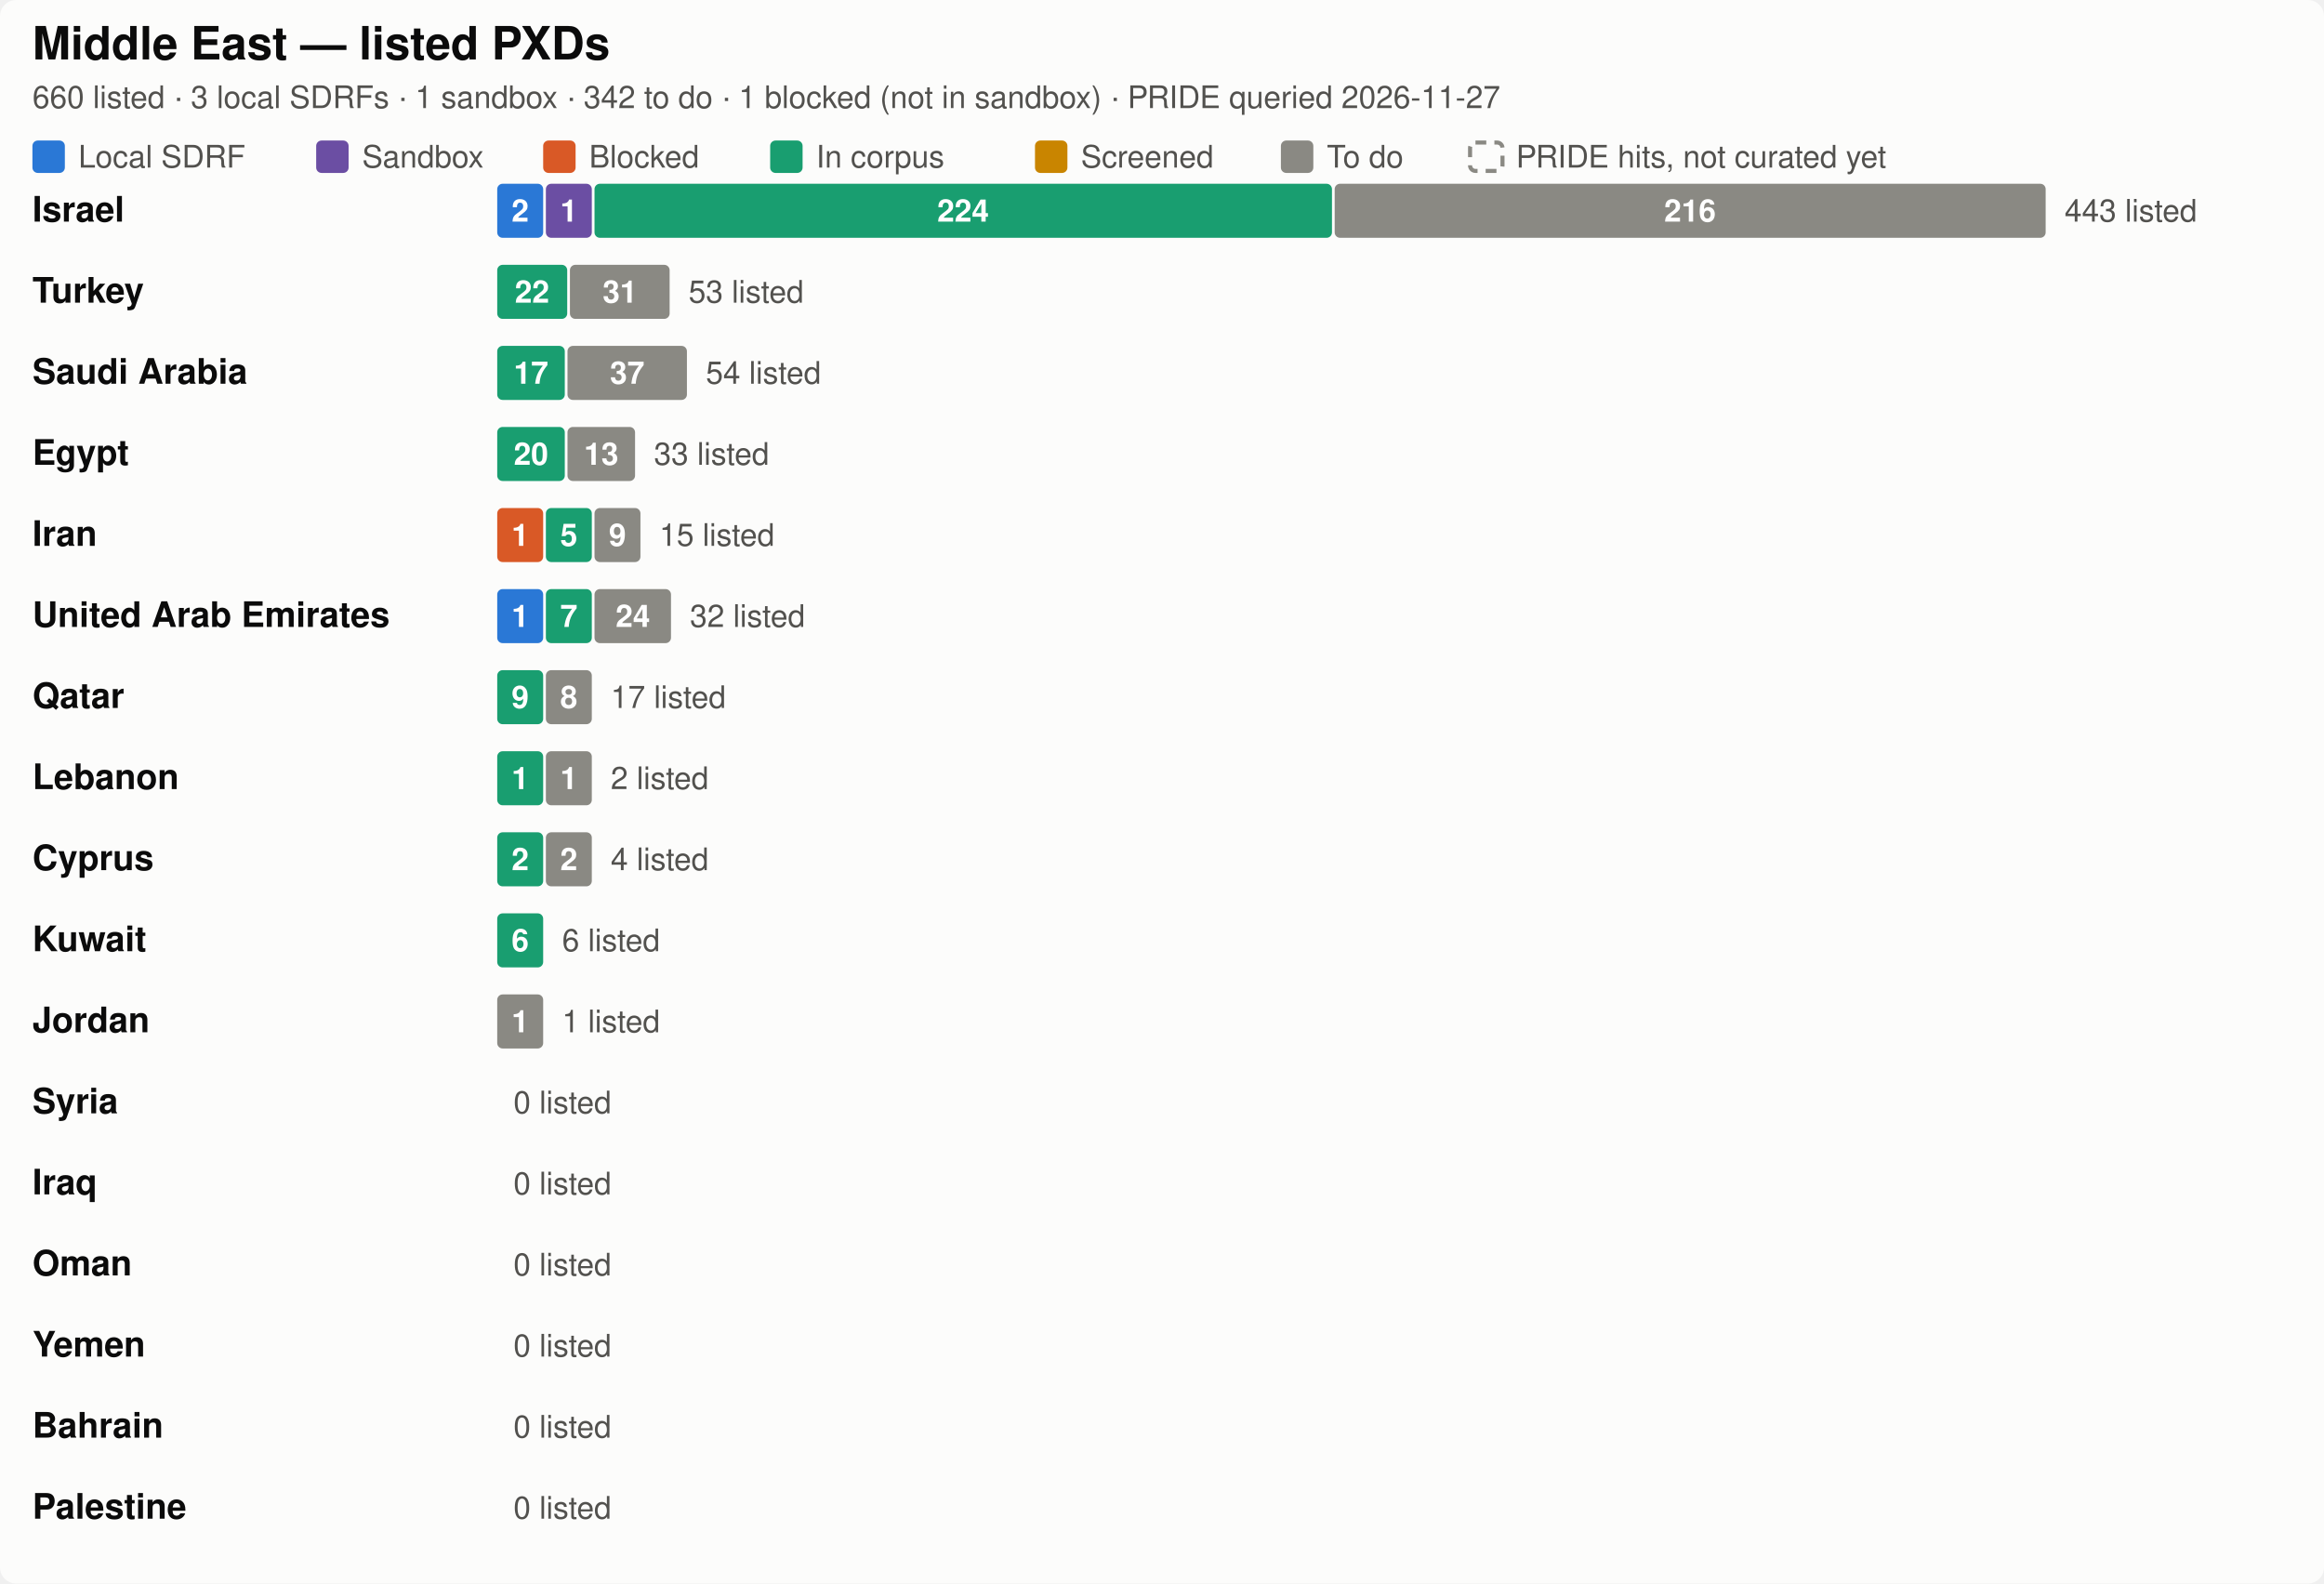
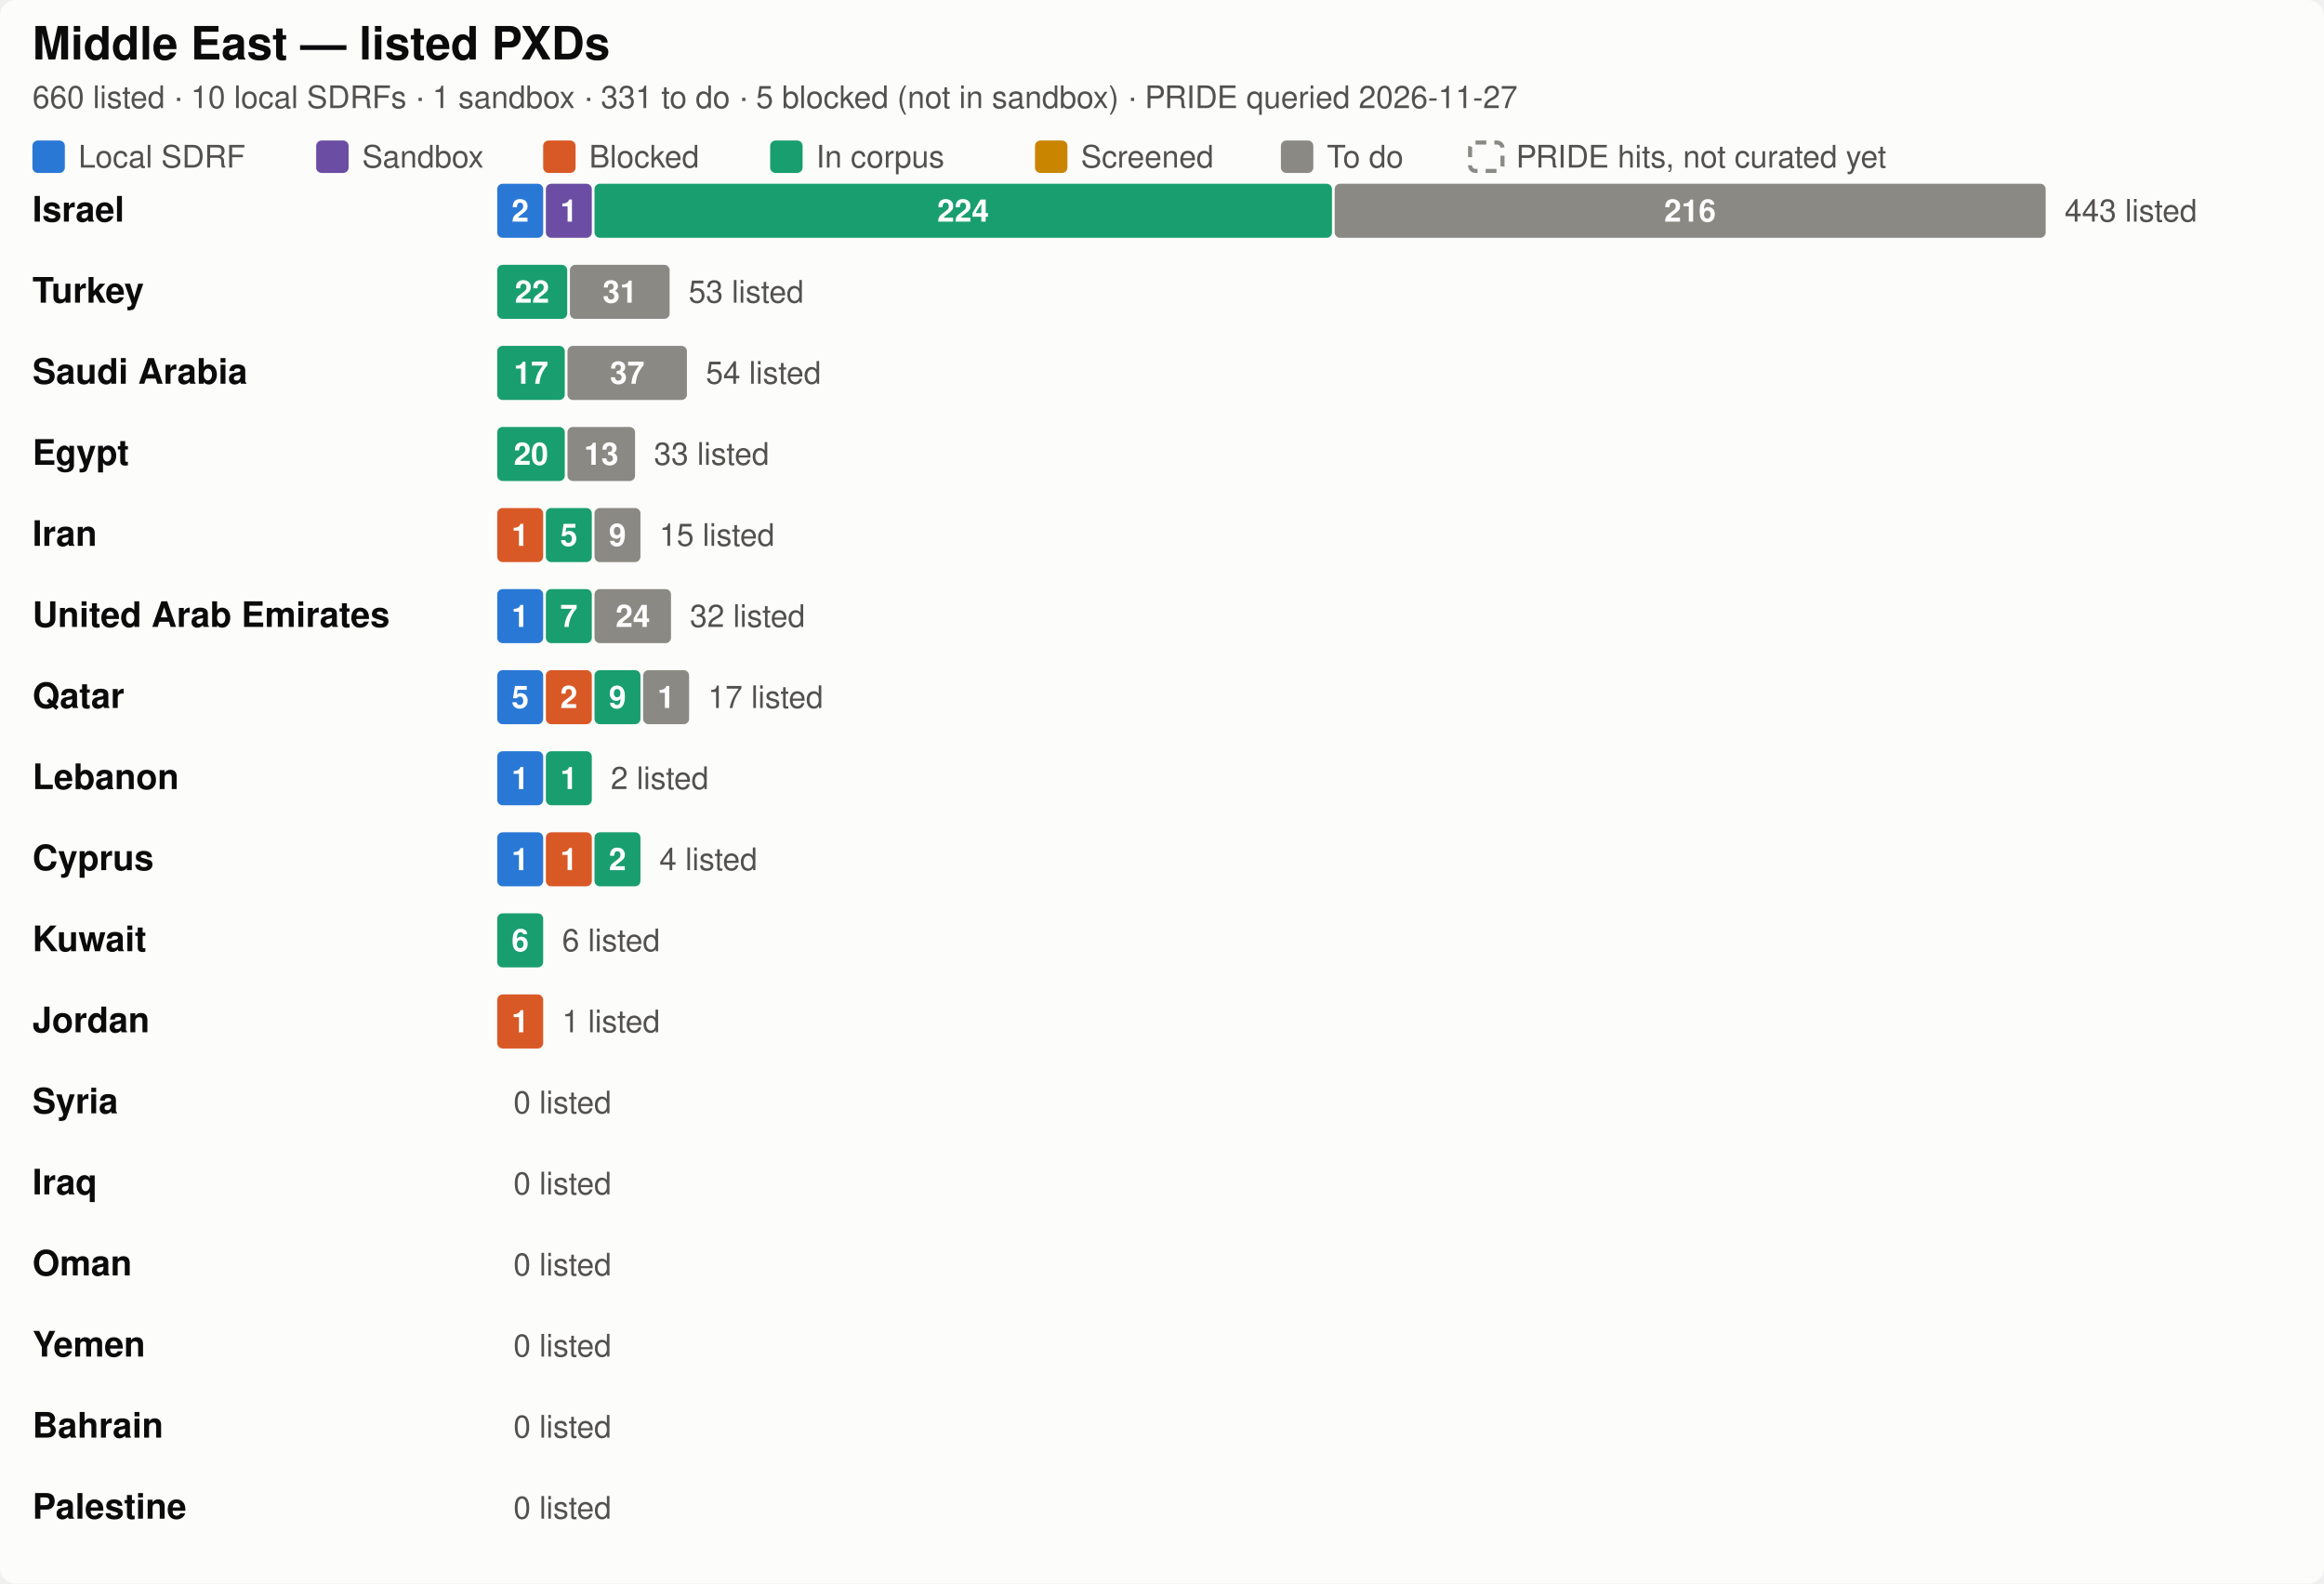
<svg xmlns="http://www.w3.org/2000/svg" width="860" height="586.0" viewBox="0 0 860 586.0" role="img" aria-label="Middle East SDRF progress by country">
  <style>
  .bg { fill: #fcfcfb; }
  .title { fill: #0b0b0b; font-size: 17px; font-weight: 600; }
  .city { fill: #0b0b0b; font-size: 13px; font-weight: 600; }
  .sub, .legend, .total, .axis { fill: #52514e; font-size: 11.5px; }
  .seg { font-size: 11.5px; font-weight: 600; fill: #ffffff; font-variant-numeric: tabular-nums; }
  .uncurated { fill: none; stroke: #8a8983; stroke-width: 1.5; stroke-dasharray: 4 3; }
  .grid { stroke: #e8e7e2; stroke-width: 1; }
  text { font-family: -apple-system, "Segoe UI", Helvetica, Arial, sans-serif; }
  .c-annotated { fill: #2a78d6; }
  .c-sandbox { fill: #6b4ea3; }
  .c-blocked { fill: #d95926; }
  .c-in_corpus { fill: #199e70; }
  .c-screened { fill: #c98500; }
  .c-todo { fill: #8a8983; }

  @media (prefers-color-scheme: dark) {
    .bg { fill: #1a1a19; }
    .title, .city { fill: #ffffff; }
    .sub, .legend, .total, .axis { fill: #c3c2b7; }
    .uncurated { stroke: #8f8e86; }
    .grid { stroke: #3a3a37; }
    .c-annotated { fill: #3987e5; }
    .c-sandbox { fill: #7d5fb5; }
    .c-blocked { fill: #d95926; }
    .c-in_corpus { fill: #199e70; }
    .c-screened { fill: #c98500; }
    .c-todo { fill: #6b6a65; }
  }
</style>
  <rect class="bg" width="860" height="586.0" rx="6" />
  <text class="title" x="12" y="22">Middle East — listed PXDs</text>
-   <text class="sub" x="12" y="40">660 listed · 3 local SDRFs · 1 sandbox · 342 to do · 1 blocked (not in sandbox) · PRIDE queried 2026-11-27</text>
+   <text class="sub" x="12" y="40">660 listed · 10 local SDRFs · 1 sandbox · 331 to do · 5 blocked (not in sandbox) · PRIDE queried 2026-11-27</text>
  <rect class="c-annotated" fill="#2a78d6" x="12.0" y="52.0" width="12" height="12" rx="2" />
  <text class="legend" x="29.0" y="62.0">Local SDRF</text>
  <rect class="c-sandbox" fill="#6b4ea3" x="117.0" y="52.0" width="12" height="12" rx="2" />
  <text class="legend" x="134.0" y="62.0">Sandbox</text>
  <rect class="c-blocked" fill="#d95926" x="201.0" y="52.0" width="12" height="12" rx="2" />
  <text class="legend" x="218.0" y="62.0">Blocked</text>
  <rect class="c-in_corpus" fill="#199e70" x="285.0" y="52.0" width="12" height="12" rx="2" />
  <text class="legend" x="302.0" y="62.0">In corpus</text>
  <rect class="c-screened" fill="#c98500" x="383.0" y="52.0" width="12" height="12" rx="2" />
  <text class="legend" x="400.0" y="62.0">Screened</text>
  <rect class="c-todo" fill="#8a8983" x="474.0" y="52.0" width="12" height="12" rx="2" />
  <text class="legend" x="491.0" y="62.0">To do</text>
  <rect class="uncurated" fill="none" stroke="#8a8983" x="544.0" y="52.75" width="12" height="10.5" rx="2" />
  <text class="legend" x="561.0" y="62.0">PRIDE hits, not curated yet</text>
  <text class="city" x="12" y="82.0">Israel</text>
  <rect class="c-annotated" fill="#2a78d6" x="184.0" y="68.0" width="17.0" height="20" rx="2" />
  <text class="seg" x="192.5" y="82.0" text-anchor="middle">2</text>
  <rect class="c-sandbox" fill="#6b4ea3" x="202.0" y="68.0" width="17.0" height="20" rx="2" />
  <text class="seg" x="210.5" y="82.0" text-anchor="middle">1</text>
  <rect class="c-in_corpus" fill="#199e70" x="220.0" y="68.0" width="272.9" height="20" rx="2" />
  <text class="seg" x="356.4" y="82.0" text-anchor="middle">224</text>
  <rect class="c-todo" fill="#8a8983" x="493.9" y="68.0" width="263.1" height="20" rx="2" />
  <text class="seg" x="625.4" y="82.0" text-anchor="middle">216</text>
  <text class="total" x="764.0" y="82.0">443 listed</text>
  <text class="city" x="12" y="112.0">Turkey</text>
  <rect class="c-in_corpus" fill="#199e70" x="184.0" y="98.0" width="25.9" height="20" rx="2" />
  <text class="seg" x="196.9" y="112.0" text-anchor="middle">22</text>
  <rect class="c-todo" fill="#8a8983" x="210.9" y="98.0" width="36.9" height="20" rx="2" />
  <text class="seg" x="229.4" y="112.0" text-anchor="middle">31</text>
  <text class="total" x="254.8" y="112.0">53 listed</text>
  <text class="city" x="12" y="142.0">Saudi Arabia</text>
  <rect class="c-in_corpus" fill="#199e70" x="184.0" y="128.0" width="25.0" height="20" rx="2" />
  <text class="seg" x="196.5" y="142.0" text-anchor="middle">17</text>
  <rect class="c-todo" fill="#8a8983" x="210.0" y="128.0" width="44.2" height="20" rx="2" />
  <text class="seg" x="232.1" y="142.0" text-anchor="middle">37</text>
  <text class="total" x="261.2" y="142.0">54 listed</text>
  <text class="city" x="12" y="172.0">Egypt</text>
  <rect class="c-in_corpus" fill="#199e70" x="184.0" y="158.0" width="25.0" height="20" rx="2" />
  <text class="seg" x="196.5" y="172.0" text-anchor="middle">20</text>
  <rect class="c-todo" fill="#8a8983" x="210.0" y="158.0" width="25.0" height="20" rx="2" />
  <text class="seg" x="222.5" y="172.0" text-anchor="middle">13</text>
  <text class="total" x="242.0" y="172.0">33 listed</text>
  <text class="city" x="12" y="202.0">Iran</text>
  <rect class="c-blocked" fill="#d95926" x="184.0" y="188.0" width="17.0" height="20" rx="2" />
  <text class="seg" x="192.5" y="202.0" text-anchor="middle">1</text>
  <rect class="c-in_corpus" fill="#199e70" x="202.0" y="188.0" width="17.0" height="20" rx="2" />
  <text class="seg" x="210.5" y="202.0" text-anchor="middle">5</text>
  <rect class="c-todo" fill="#8a8983" x="220.0" y="188.0" width="17.0" height="20" rx="2" />
  <text class="seg" x="228.5" y="202.0" text-anchor="middle">9</text>
  <text class="total" x="244.0" y="202.0">15 listed</text>
  <text class="city" x="12" y="232.0">United Arab Emirates</text>
  <rect class="c-annotated" fill="#2a78d6" x="184.0" y="218.0" width="17.0" height="20" rx="2" />
  <text class="seg" x="192.5" y="232.0" text-anchor="middle">1</text>
  <rect class="c-in_corpus" fill="#199e70" x="202.0" y="218.0" width="17.0" height="20" rx="2" />
  <text class="seg" x="210.5" y="232.0" text-anchor="middle">7</text>
  <rect class="c-todo" fill="#8a8983" x="220.0" y="218.0" width="28.3" height="20" rx="2" />
  <text class="seg" x="234.2" y="232.0" text-anchor="middle">24</text>
  <text class="total" x="255.3" y="232.0">32 listed</text>
  <text class="city" x="12" y="262.0">Qatar</text>
-   <rect class="c-in_corpus" fill="#199e70" x="184.0" y="248.0" width="17.0" height="20" rx="2" />
-   <text class="seg" x="192.5" y="262.0" text-anchor="middle">9</text>
-   <rect class="c-todo" fill="#8a8983" x="202.0" y="248.0" width="17.0" height="20" rx="2" />
-   <text class="seg" x="210.5" y="262.0" text-anchor="middle">8</text>
-   <text class="total" x="226.0" y="262.0">17 listed</text>
+   <rect class="c-annotated" fill="#2a78d6" x="184.0" y="248.0" width="17.0" height="20" rx="2" />
+   <text class="seg" x="192.5" y="262.0" text-anchor="middle">5</text>
+   <rect class="c-blocked" fill="#d95926" x="202.0" y="248.0" width="17.0" height="20" rx="2" />
+   <text class="seg" x="210.5" y="262.0" text-anchor="middle">2</text>
+   <rect class="c-in_corpus" fill="#199e70" x="220.0" y="248.0" width="17.0" height="20" rx="2" />
+   <text class="seg" x="228.5" y="262.0" text-anchor="middle">9</text>
+   <rect class="c-todo" fill="#8a8983" x="238.0" y="248.0" width="17.0" height="20" rx="2" />
+   <text class="seg" x="246.5" y="262.0" text-anchor="middle">1</text>
+   <text class="total" x="262.0" y="262.0">17 listed</text>
  <text class="city" x="12" y="292.0">Lebanon</text>
-   <rect class="c-in_corpus" fill="#199e70" x="184.0" y="278.0" width="17.0" height="20" rx="2" />
+   <rect class="c-annotated" fill="#2a78d6" x="184.0" y="278.0" width="17.0" height="20" rx="2" />
  <text class="seg" x="192.5" y="292.0" text-anchor="middle">1</text>
-   <rect class="c-todo" fill="#8a8983" x="202.0" y="278.0" width="17.0" height="20" rx="2" />
+   <rect class="c-in_corpus" fill="#199e70" x="202.0" y="278.0" width="17.0" height="20" rx="2" />
  <text class="seg" x="210.5" y="292.0" text-anchor="middle">1</text>
  <text class="total" x="226.0" y="292.0">2 listed</text>
  <text class="city" x="12" y="322.0">Cyprus</text>
-   <rect class="c-in_corpus" fill="#199e70" x="184.0" y="308.0" width="17.0" height="20" rx="2" />
-   <text class="seg" x="192.5" y="322.0" text-anchor="middle">2</text>
-   <rect class="c-todo" fill="#8a8983" x="202.0" y="308.0" width="17.0" height="20" rx="2" />
-   <text class="seg" x="210.5" y="322.0" text-anchor="middle">2</text>
-   <text class="total" x="226.0" y="322.0">4 listed</text>
+   <rect class="c-annotated" fill="#2a78d6" x="184.0" y="308.0" width="17.0" height="20" rx="2" />
+   <text class="seg" x="192.5" y="322.0" text-anchor="middle">1</text>
+   <rect class="c-blocked" fill="#d95926" x="202.0" y="308.0" width="17.0" height="20" rx="2" />
+   <text class="seg" x="210.5" y="322.0" text-anchor="middle">1</text>
+   <rect class="c-in_corpus" fill="#199e70" x="220.0" y="308.0" width="17.0" height="20" rx="2" />
+   <text class="seg" x="228.5" y="322.0" text-anchor="middle">2</text>
+   <text class="total" x="244.0" y="322.0">4 listed</text>
  <text class="city" x="12" y="352.0">Kuwait</text>
  <rect class="c-in_corpus" fill="#199e70" x="184.0" y="338.0" width="17.0" height="20" rx="2" />
  <text class="seg" x="192.5" y="352.0" text-anchor="middle">6</text>
  <text class="total" x="208.0" y="352.0">6 listed</text>
  <text class="city" x="12" y="382.0">Jordan</text>
-   <rect class="c-todo" fill="#8a8983" x="184.0" y="368.0" width="17.0" height="20" rx="2" />
+   <rect class="c-blocked" fill="#d95926" x="184.0" y="368.0" width="17.0" height="20" rx="2" />
  <text class="seg" x="192.5" y="382.0" text-anchor="middle">1</text>
  <text class="total" x="208.0" y="382.0">1 listed</text>
  <text class="city" x="12" y="412.0">Syria</text>
  <text class="total" x="190.0" y="412.0">0 listed</text>
  <text class="city" x="12" y="442.0">Iraq</text>
  <text class="total" x="190.0" y="442.0">0 listed</text>
  <text class="city" x="12" y="472.0">Oman</text>
  <text class="total" x="190.0" y="472.0">0 listed</text>
  <text class="city" x="12" y="502.0">Yemen</text>
  <text class="total" x="190.0" y="502.0">0 listed</text>
  <text class="city" x="12" y="532.0">Bahrain</text>
  <text class="total" x="190.0" y="532.0">0 listed</text>
  <text class="city" x="12" y="562.0">Palestine</text>
  <text class="total" x="190.0" y="562.0">0 listed</text>
</svg>
